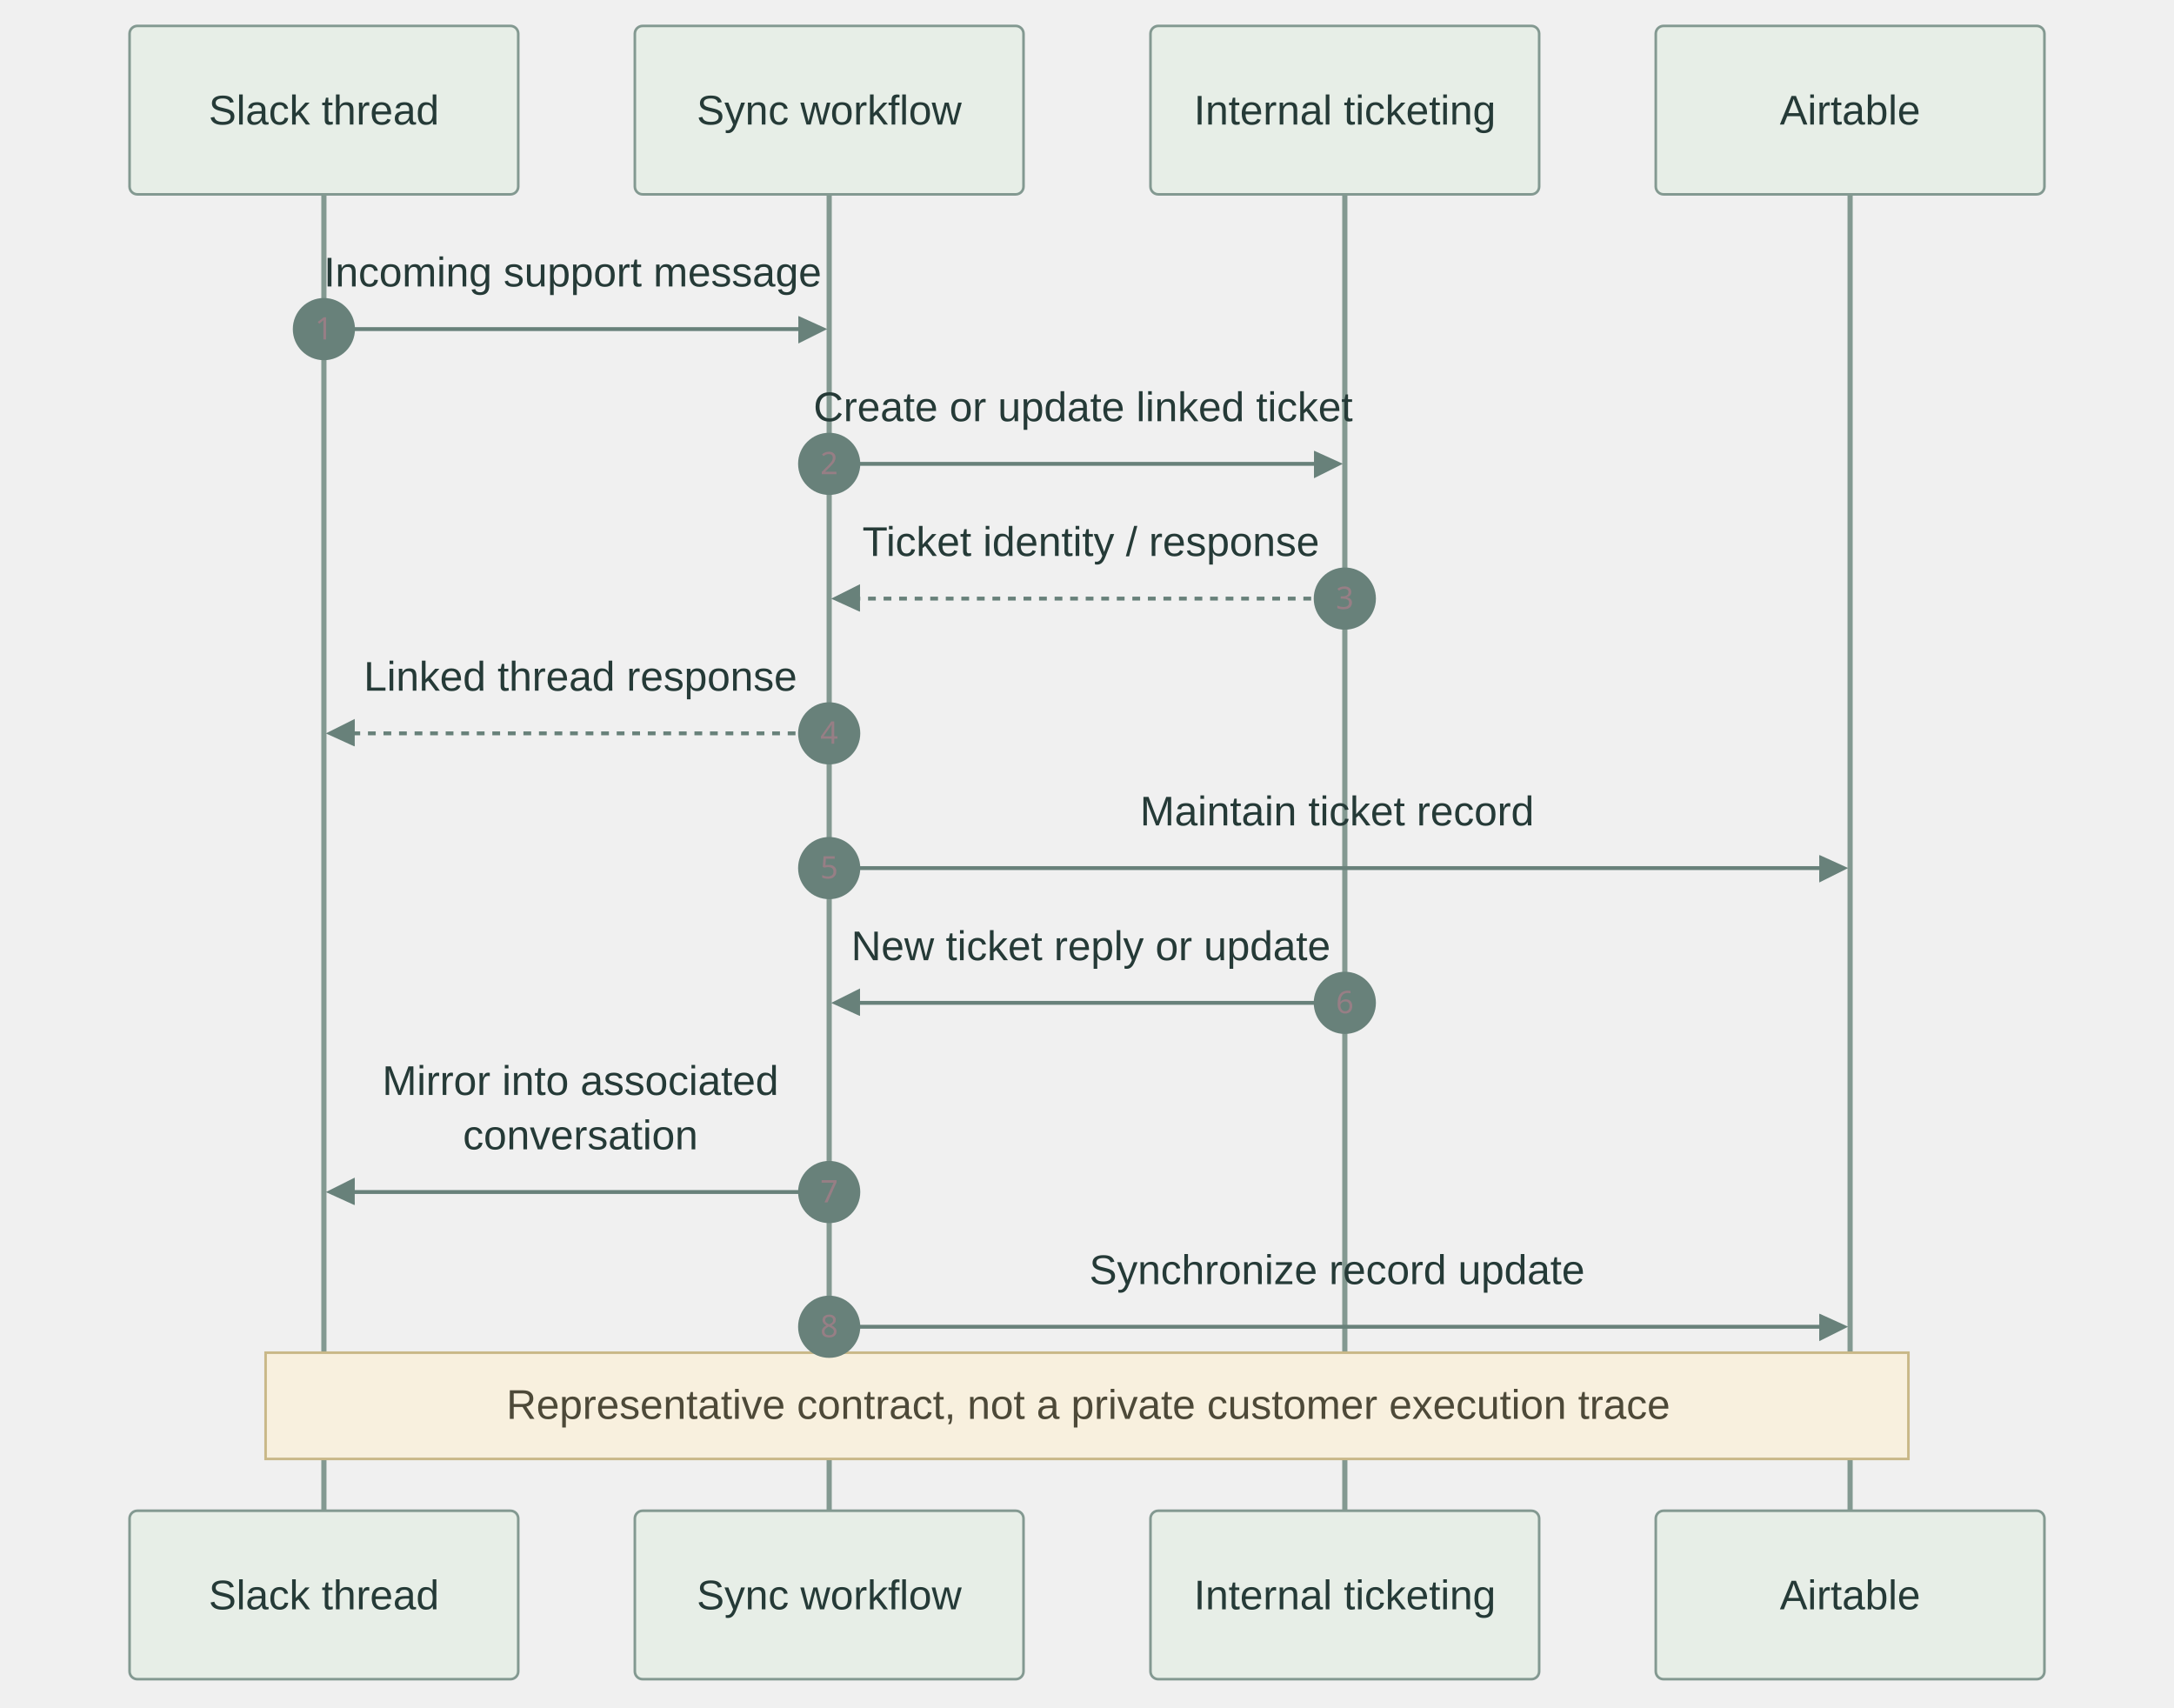
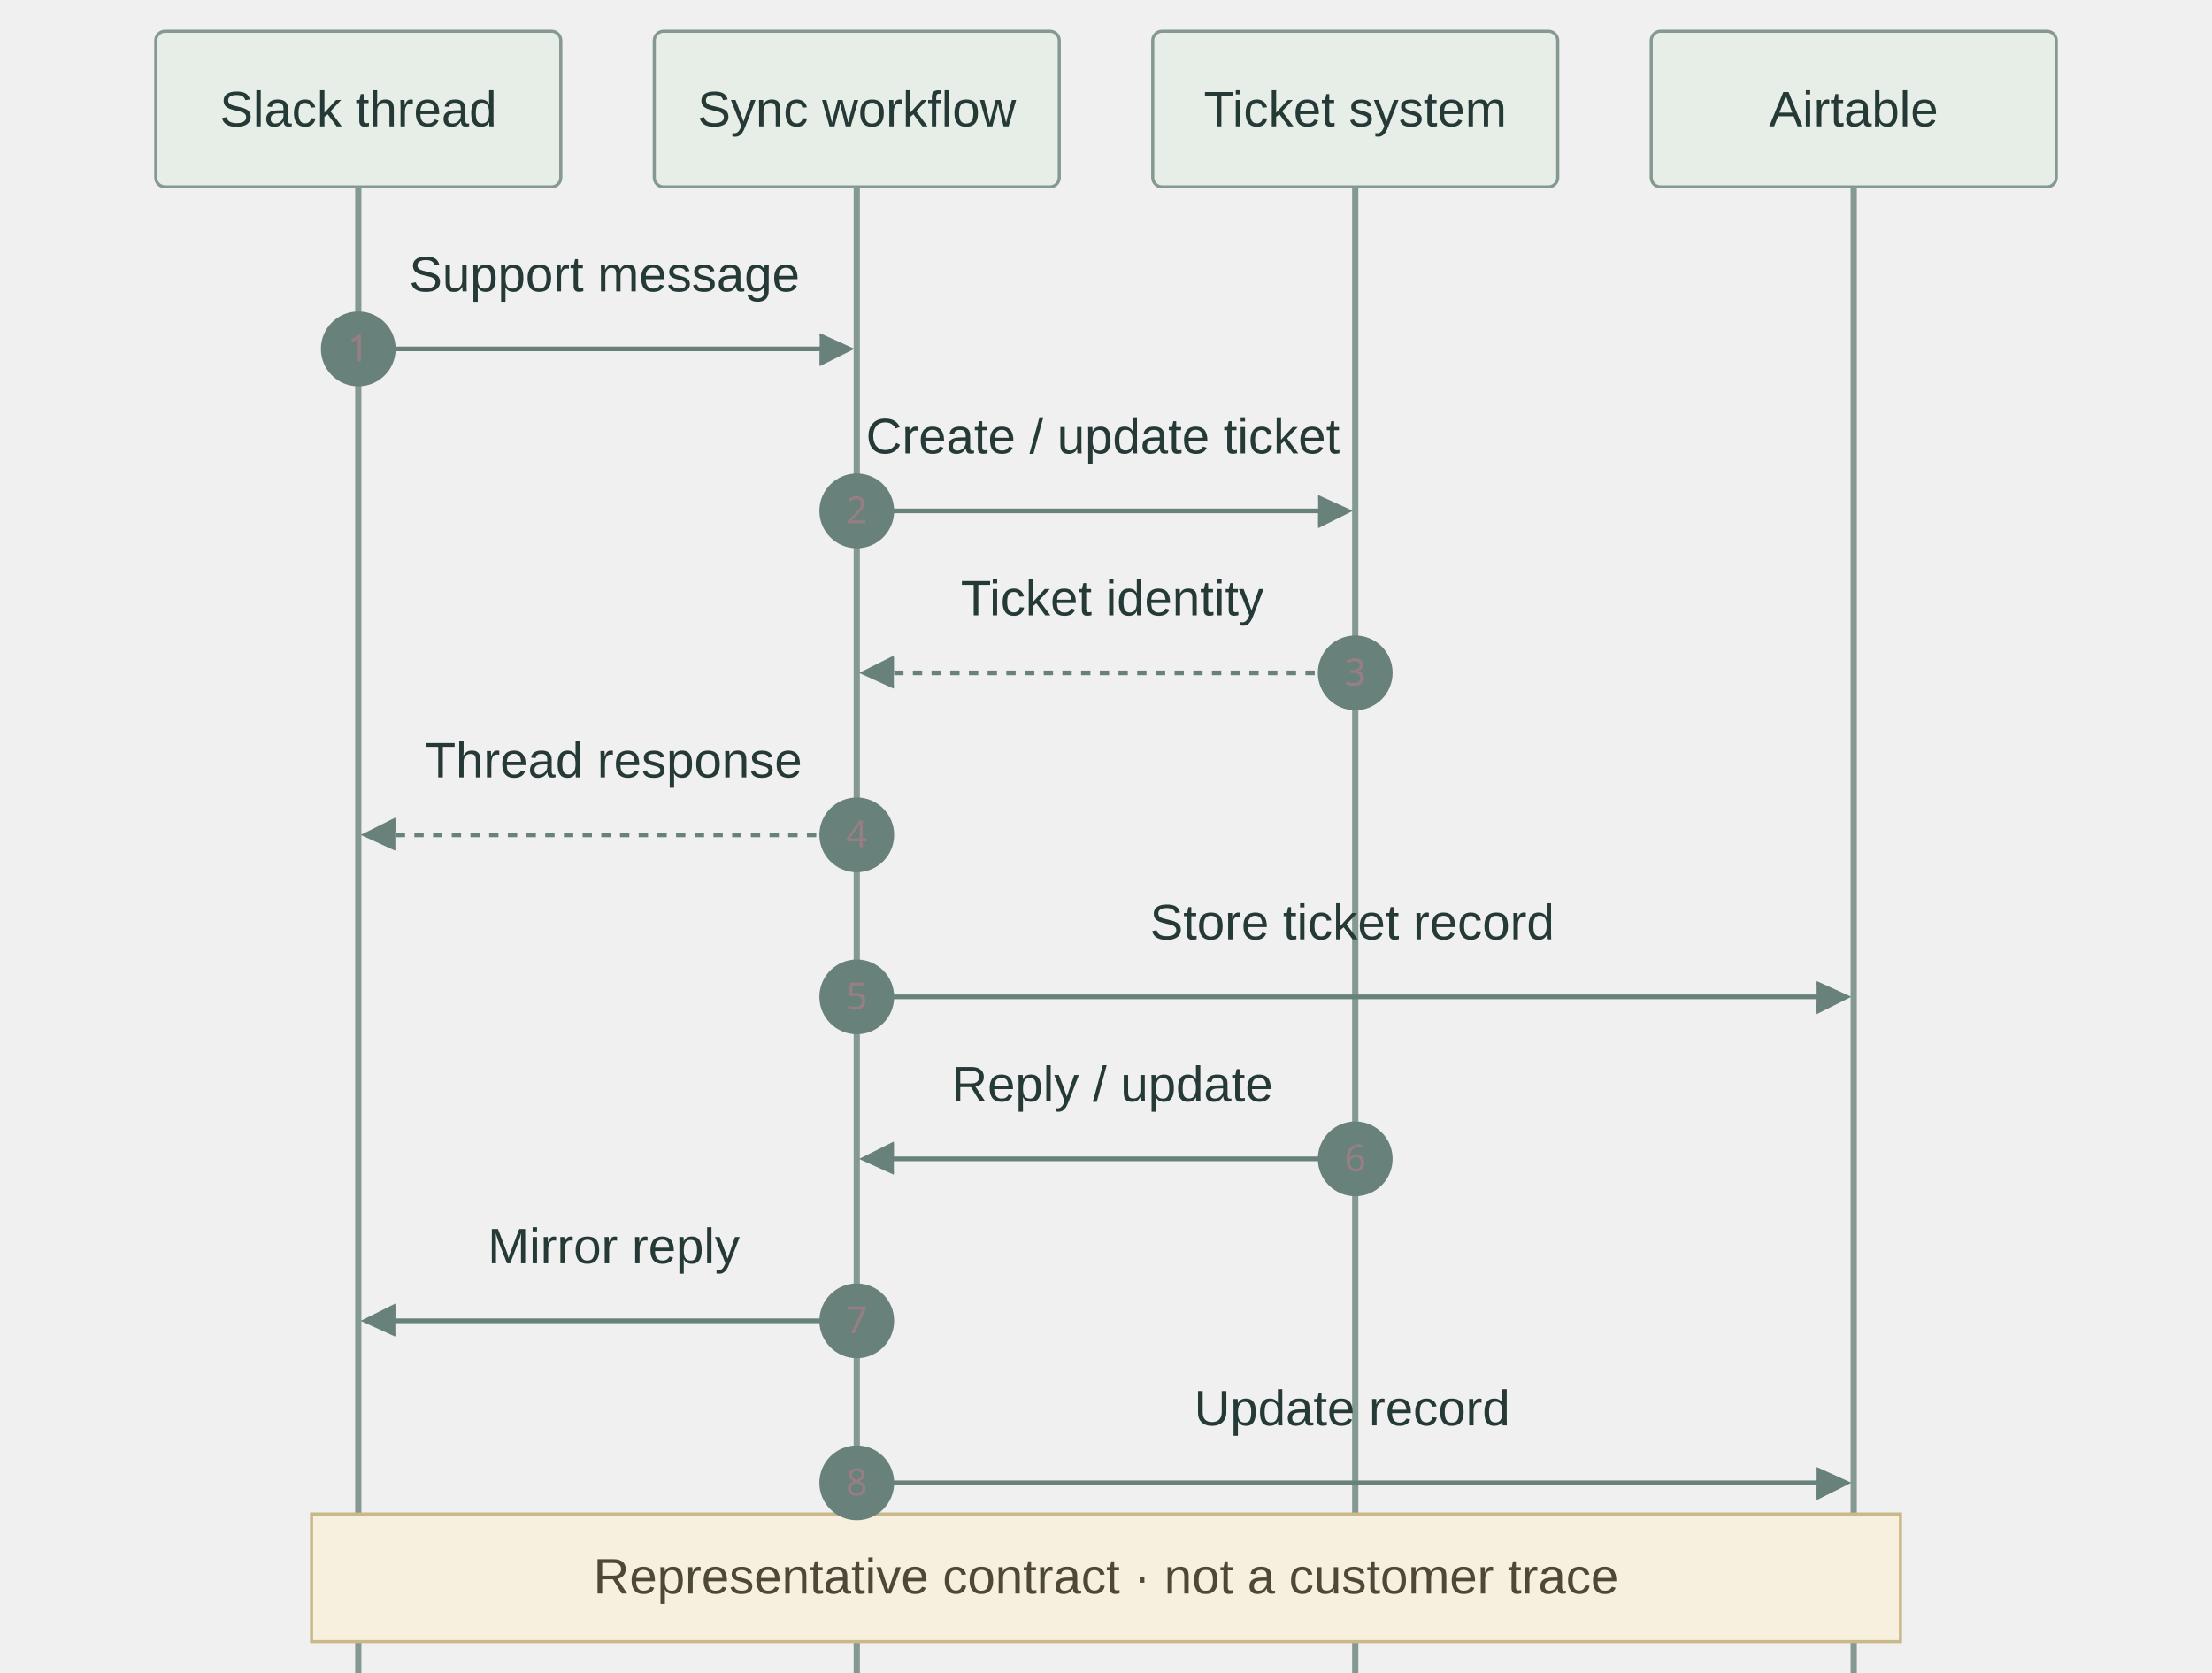
- <svg xmlns="http://www.w3.org/2000/svg" id="my-svg" width="839" height="659" viewBox="-50 -10 839 659" role="graphics-document document" aria-roledescription="sequence" style="background-color: transparent;">
+ <svg xmlns="http://www.w3.org/2000/svg" id="my-svg" width="710" height="537" viewBox="-50 -10 710 537" role="graphics-document document" aria-roledescription="sequence" style="background-color: transparent;">
  <g>
-     <rect x="589" y="573" fill="#eaeaea" stroke="#666" width="150" height="65" name="A" rx="3" ry="3" class="actor actor-bottom" />
-     <text x="664" y="605.5" dominant-baseline="central" alignment-baseline="central" class="actor actor-box" style="text-anchor: middle; font-size: 16px; font-weight: 400; font-family: &quot;Segoe UI&quot;, Arial, sans-serif;">
-       <tspan x="664" dy="0">Airtable</tspan>
-     </text>
-   </g>
-   <g>
-     <rect x="394" y="573" fill="#eaeaea" stroke="#666" width="150" height="65" name="T" rx="3" ry="3" class="actor actor-bottom" />
-     <text x="469" y="605.5" dominant-baseline="central" alignment-baseline="central" class="actor actor-box" style="text-anchor: middle; font-size: 16px; font-weight: 400; font-family: &quot;Segoe UI&quot;, Arial, sans-serif;">
-       <tspan x="469" dy="0">Internal ticketing</tspan>
-     </text>
-   </g>
-   <g>
-     <rect x="195" y="573" fill="#eaeaea" stroke="#666" width="150" height="65" name="W" rx="3" ry="3" class="actor actor-bottom" />
-     <text x="270" y="605.5" dominant-baseline="central" alignment-baseline="central" class="actor actor-box" style="text-anchor: middle; font-size: 16px; font-weight: 400; font-family: &quot;Segoe UI&quot;, Arial, sans-serif;">
-       <tspan x="270" dy="0">Sync workflow</tspan>
-     </text>
-   </g>
-   <g>
-     <rect x="0" y="573" fill="#eaeaea" stroke="#666" width="150" height="65" name="S" rx="3" ry="3" class="actor actor-bottom" />
-     <text x="75" y="605.5" dominant-baseline="central" alignment-baseline="central" class="actor actor-box" style="text-anchor: middle; font-size: 16px; font-weight: 400; font-family: &quot;Segoe UI&quot;, Arial, sans-serif;">
-       <tspan x="75" dy="0">Slack thread</tspan>
-     </text>
-   </g>
-   <g>
-     <line id="actor3" x1="664" y1="65" x2="664" y2="573" class="actor-line 200" stroke-width="0.5px" stroke="#999" name="A" data-et="life-line" data-id="A" />
+     <line id="actor3" x1="545" y1="50" x2="545" y2="2000" class="actor-line 200" stroke-width="0.5px" stroke="#999" name="A" data-et="life-line" data-id="A" />
    <g id="root-3" data-et="participant" data-type="participant" data-id="A">
-       <rect x="589" y="0" fill="#eaeaea" stroke="#666" width="150" height="65" name="A" rx="3" ry="3" class="actor actor-top" />
-       <text x="664" y="32.5" dominant-baseline="central" alignment-baseline="central" class="actor actor-box" style="text-anchor: middle; font-size: 16px; font-weight: 400; font-family: &quot;Segoe UI&quot;, Arial, sans-serif;">
-         <tspan x="664" dy="0">Airtable</tspan>
+       <rect x="480" y="0" fill="#eaeaea" stroke="#666" width="130" height="50" name="A" rx="3" ry="3" class="actor actor-top" />
+       <text x="545" y="25" dominant-baseline="central" alignment-baseline="central" class="actor actor-box" style="text-anchor: middle; font-size: 16px; font-weight: 400; font-family: &quot;Segoe UI&quot;, Arial, sans-serif;">
+         <tspan x="545" dy="0">Airtable</tspan>
      </text>
    </g>
  </g>
  <g>
-     <line id="actor2" x1="469" y1="65" x2="469" y2="573" class="actor-line 200" stroke-width="0.5px" stroke="#999" name="T" data-et="life-line" data-id="T" />
+     <line id="actor2" x1="385" y1="50" x2="385" y2="2000" class="actor-line 200" stroke-width="0.5px" stroke="#999" name="T" data-et="life-line" data-id="T" />
    <g id="root-2" data-et="participant" data-type="participant" data-id="T">
-       <rect x="394" y="0" fill="#eaeaea" stroke="#666" width="150" height="65" name="T" rx="3" ry="3" class="actor actor-top" />
-       <text x="469" y="32.5" dominant-baseline="central" alignment-baseline="central" class="actor actor-box" style="text-anchor: middle; font-size: 16px; font-weight: 400; font-family: &quot;Segoe UI&quot;, Arial, sans-serif;">
-         <tspan x="469" dy="0">Internal ticketing</tspan>
+       <rect x="320" y="0" fill="#eaeaea" stroke="#666" width="130" height="50" name="T" rx="3" ry="3" class="actor actor-top" />
+       <text x="385" y="25" dominant-baseline="central" alignment-baseline="central" class="actor actor-box" style="text-anchor: middle; font-size: 16px; font-weight: 400; font-family: &quot;Segoe UI&quot;, Arial, sans-serif;">
+         <tspan x="385" dy="0">Ticket system</tspan>
      </text>
    </g>
  </g>
  <g>
-     <line id="actor1" x1="270" y1="65" x2="270" y2="573" class="actor-line 200" stroke-width="0.5px" stroke="#999" name="W" data-et="life-line" data-id="W" />
+     <line id="actor1" x1="225" y1="50" x2="225" y2="2000" class="actor-line 200" stroke-width="0.5px" stroke="#999" name="W" data-et="life-line" data-id="W" />
    <g id="root-1" data-et="participant" data-type="participant" data-id="W">
-       <rect x="195" y="0" fill="#eaeaea" stroke="#666" width="150" height="65" name="W" rx="3" ry="3" class="actor actor-top" />
-       <text x="270" y="32.5" dominant-baseline="central" alignment-baseline="central" class="actor actor-box" style="text-anchor: middle; font-size: 16px; font-weight: 400; font-family: &quot;Segoe UI&quot;, Arial, sans-serif;">
-         <tspan x="270" dy="0">Sync workflow</tspan>
+       <rect x="160" y="0" fill="#eaeaea" stroke="#666" width="130" height="50" name="W" rx="3" ry="3" class="actor actor-top" />
+       <text x="225" y="25" dominant-baseline="central" alignment-baseline="central" class="actor actor-box" style="text-anchor: middle; font-size: 16px; font-weight: 400; font-family: &quot;Segoe UI&quot;, Arial, sans-serif;">
+         <tspan x="225" dy="0">Sync workflow</tspan>
      </text>
    </g>
  </g>
  <g>
-     <line id="actor0" x1="75" y1="65" x2="75" y2="573" class="actor-line 200" stroke-width="0.5px" stroke="#999" name="S" data-et="life-line" data-id="S" />
+     <line id="actor0" x1="65" y1="50" x2="65" y2="2000" class="actor-line 200" stroke-width="0.5px" stroke="#999" name="S" data-et="life-line" data-id="S" />
    <g id="root-0" data-et="participant" data-type="participant" data-id="S">
-       <rect x="0" y="0" fill="#eaeaea" stroke="#666" width="150" height="65" name="S" rx="3" ry="3" class="actor actor-top" />
-       <text x="75" y="32.5" dominant-baseline="central" alignment-baseline="central" class="actor actor-box" style="text-anchor: middle; font-size: 16px; font-weight: 400; font-family: &quot;Segoe UI&quot;, Arial, sans-serif;">
-         <tspan x="75" dy="0">Slack thread</tspan>
+       <rect x="0" y="0" fill="#eaeaea" stroke="#666" width="130" height="50" name="S" rx="3" ry="3" class="actor actor-top" />
+       <text x="65" y="25" dominant-baseline="central" alignment-baseline="central" class="actor actor-box" style="text-anchor: middle; font-size: 16px; font-weight: 400; font-family: &quot;Segoe UI&quot;, Arial, sans-serif;">
+         <tspan x="65" dy="0">Slack thread</tspan>
      </text>
    </g>
  </g>
  <style>#my-svg{font-family:Segoe UI,Arial,sans-serif;font-size:16px;fill:#253a37;}@keyframes edge-animation-frame{from{stroke-dashoffset:0;}}@keyframes dash{to{stroke-dashoffset:0;}}#my-svg .edge-animation-slow{stroke-dasharray:9,5!important;stroke-dashoffset:900;animation:dash 50s linear infinite;stroke-linecap:round;}#my-svg .edge-animation-fast{stroke-dasharray:9,5!important;stroke-dashoffset:900;animation:dash 20s linear infinite;stroke-linecap:round;}#my-svg .error-icon{fill:#ffffff;}#my-svg .error-text{fill:#000000;stroke:#000000;}#my-svg .edge-thickness-normal{stroke-width:1px;}#my-svg .edge-thickness-thick{stroke-width:3.5px;}#my-svg .edge-pattern-solid{stroke-dasharray:0;}#my-svg .edge-thickness-invisible{stroke-width:0;fill:none;}#my-svg .edge-pattern-dashed{stroke-dasharray:3;}#my-svg .edge-pattern-dotted{stroke-dasharray:2;}#my-svg .marker{fill:#68817a;stroke:#68817a;}#my-svg .marker.cross{stroke:#68817a;}#my-svg svg{font-family:Segoe UI,Arial,sans-serif;font-size:16px;}#my-svg p{margin:0;}#my-svg .actor{stroke:#839991;fill:#e7eee7;stroke-width:1;}#my-svg rect.actor.outer-path[data-look="neo"]{filter:drop-shadow( 1px 2px 2px rgba(185,185,185,1));}#my-svg rect.note[data-look="neo"]{stroke:#c9b888;fill:#f8f0de;filter:drop-shadow( 1px 2px 2px rgba(185,185,185,1));}#my-svg text.actor&gt;tspan{fill:#253a37;stroke:none;}#my-svg .actor-line{stroke:#839991;}#my-svg .innerArc{stroke-width:1.5;stroke-dasharray:none;}#my-svg .messageLine0{stroke-width:1.5;stroke-dasharray:none;stroke:#68817a;}#my-svg .messageLine1{stroke-width:1.5;stroke-dasharray:2,2;stroke:#68817a;}#my-svg [id$="-arrowhead"] path{fill:#68817a;stroke:#68817a;}#my-svg .sequenceNumber{fill:#977e85;}#my-svg [id$="-sequencenumber"]{fill:#68817a;}#my-svg [id$="-crosshead"] path{fill:#68817a;stroke:#68817a;}#my-svg .messageText{fill:#253a37;stroke:none;}#my-svg .labelBox{stroke:#839991;fill:#e7eee7;filter:none;}#my-svg .labelText,#my-svg .labelText&gt;tspan{fill:#253a37;stroke:none;}#my-svg .loopText,#my-svg .loopText&gt;tspan{fill:#253a37;stroke:none;}#my-svg .sectionTitle,#my-svg .sectionTitle&gt;tspan{fill:#253a37;stroke:none;}#my-svg .loopLine{stroke-width:2px;stroke-dasharray:2,2;stroke:#839991;fill:#839991;}#my-svg .note{stroke:#c9b888;fill:#f8f0de;}#my-svg .noteText,#my-svg .noteText&gt;tspan{fill:#4d4938;stroke:none;font-weight:normal;}#my-svg .activation0{fill:#f8f0de;stroke:hsl(41.538, 65%, 82.157%);}#my-svg .activation1{fill:#f8f0de;stroke:hsl(41.538, 65%, 82.157%);}#my-svg .activation2{fill:#f8f0de;stroke:hsl(41.538, 65%, 82.157%);}#my-svg .actorPopupMenu{position:absolute;}#my-svg .actorPopupMenuPanel{position:absolute;fill:#e7eee7;box-shadow:0px 8px 16px 0px rgba(0,0,0,0.2);filter:drop-shadow(3px 5px 2px rgb(0 0 0 / 0.4));}#my-svg .actor-man circle,#my-svg line{fill:#e7eee7;stroke-width:2px;}#my-svg g rect.rect{filter:drop-shadow( 1px 2px 2px rgba(185,185,185,1));stroke:#839991;}#my-svg .node .neo-node{stroke:#839991;}#my-svg [data-look="neo"].node rect,#my-svg [data-look="neo"].cluster rect,#my-svg [data-look="neo"].node polygon{stroke:url(#my-svg-gradient);filter:drop-shadow( 1px 2px 2px rgba(185,185,185,1));}#my-svg [data-look="neo"].swimlane.cluster rect{filter:none;}#my-svg [data-look="neo"].node path{stroke:url(#my-svg-gradient);stroke-width:1px;}#my-svg [data-look="neo"].node .outer-path{filter:drop-shadow( 1px 2px 2px rgba(185,185,185,1));}#my-svg [data-look="neo"].node .neo-line path{stroke:#839991;filter:none;}#my-svg [data-look="neo"].node circle{stroke:url(#my-svg-gradient);filter:drop-shadow( 1px 2px 2px rgba(185,185,185,1));}#my-svg [data-look="neo"].node circle .state-start{fill:#000000;}#my-svg [data-look="neo"].icon-shape .icon{fill:url(#my-svg-gradient);filter:drop-shadow( 1px 2px 2px rgba(185,185,185,1));}#my-svg [data-look="neo"].icon-shape .icon-neo path{stroke:url(#my-svg-gradient);filter:drop-shadow( 1px 2px 2px rgba(185,185,185,1));}#my-svg :root{--mermaid-font-family:Segoe UI,Arial,sans-serif;}</style>
  <g />
  <defs>
    <symbol id="my-svg-computer" width="24" height="24">
      <path transform="scale(.5)" d="M2 2v13h20v-13h-20zm18 11h-16v-9h16v9zm-10.228 6l.466-1h3.524l.467 1h-4.457zm14.228 3h-24l2-6h2.104l-1.33 4h18.45l-1.297-4h2.073l2 6zm-5-10h-14v-7h14v7z" />
    </symbol>
  </defs>
  <defs>
    <symbol id="my-svg-database" fill-rule="evenodd" clip-rule="evenodd">
      <path transform="scale(.5)" d="M12.258.001l.256.004.255.005.253.008.251.01.249.012.247.015.246.016.242.019.241.02.239.023.236.024.233.027.231.028.229.031.225.032.223.034.22.036.217.038.214.04.211.041.208.043.205.045.201.046.198.048.194.05.191.051.187.053.183.054.18.056.175.057.172.059.168.06.163.061.16.063.155.064.15.066.074.033.073.033.071.034.07.034.069.035.068.035.067.035.066.035.064.036.064.036.062.036.06.036.06.037.058.037.058.037.055.038.055.038.053.038.052.038.051.039.05.039.048.039.047.039.045.04.044.04.043.04.041.04.04.041.039.041.037.041.036.041.034.041.033.042.032.042.03.042.029.042.027.042.026.043.024.043.023.043.021.043.02.043.018.044.017.043.015.044.013.044.012.044.011.045.009.044.007.045.006.045.004.045.002.045.001.045v17l-.001.045-.002.045-.004.045-.006.045-.007.045-.009.044-.011.045-.012.044-.013.044-.015.044-.017.043-.018.044-.02.043-.021.043-.023.043-.024.043-.026.043-.027.042-.029.042-.03.042-.032.042-.033.042-.034.041-.036.041-.037.041-.039.041-.04.041-.041.04-.043.04-.044.04-.045.04-.047.039-.048.039-.05.039-.051.039-.052.038-.053.038-.055.038-.055.038-.058.037-.058.037-.06.037-.06.036-.062.036-.064.036-.064.036-.066.035-.067.035-.068.035-.069.035-.07.034-.071.034-.073.033-.074.033-.15.066-.155.064-.16.063-.163.061-.168.06-.172.059-.175.057-.18.056-.183.054-.187.053-.191.051-.194.05-.198.048-.201.046-.205.045-.208.043-.211.041-.214.04-.217.038-.22.036-.223.034-.225.032-.229.031-.231.028-.233.027-.236.024-.239.023-.241.02-.242.019-.246.016-.247.015-.249.012-.251.01-.253.008-.255.005-.256.004-.258.001-.258-.001-.256-.004-.255-.005-.253-.008-.251-.01-.249-.012-.247-.015-.245-.016-.243-.019-.241-.02-.238-.023-.236-.024-.234-.027-.231-.028-.228-.031-.226-.032-.223-.034-.22-.036-.217-.038-.214-.04-.211-.041-.208-.043-.204-.045-.201-.046-.198-.048-.195-.05-.19-.051-.187-.053-.184-.054-.179-.056-.176-.057-.172-.059-.167-.06-.164-.061-.159-.063-.155-.064-.151-.066-.074-.033-.072-.033-.072-.034-.07-.034-.069-.035-.068-.035-.067-.035-.066-.035-.064-.036-.063-.036-.062-.036-.061-.036-.06-.037-.058-.037-.057-.037-.056-.038-.055-.038-.053-.038-.052-.038-.051-.039-.049-.039-.049-.039-.046-.039-.046-.04-.044-.04-.043-.04-.041-.04-.04-.041-.039-.041-.037-.041-.036-.041-.034-.041-.033-.042-.032-.042-.03-.042-.029-.042-.027-.042-.026-.043-.024-.043-.023-.043-.021-.043-.02-.043-.018-.044-.017-.043-.015-.044-.013-.044-.012-.044-.011-.045-.009-.044-.007-.045-.006-.045-.004-.045-.002-.045-.001-.045v-17l.001-.045.002-.045.004-.045.006-.045.007-.045.009-.044.011-.045.012-.044.013-.044.015-.044.017-.043.018-.044.02-.043.021-.043.023-.043.024-.043.026-.043.027-.042.029-.042.03-.042.032-.042.033-.042.034-.041.036-.041.037-.041.039-.041.04-.041.041-.04.043-.04.044-.04.046-.04.046-.039.049-.039.049-.039.051-.039.052-.038.053-.038.055-.038.056-.038.057-.037.058-.037.06-.037.061-.036.062-.036.063-.036.064-.036.066-.035.067-.035.068-.035.069-.035.07-.034.072-.034.072-.033.074-.033.151-.066.155-.064.159-.063.164-.061.167-.06.172-.059.176-.057.179-.056.184-.054.187-.053.19-.051.195-.05.198-.048.201-.046.204-.045.208-.043.211-.041.214-.04.217-.038.22-.036.223-.034.226-.032.228-.031.231-.028.234-.027.236-.024.238-.023.241-.02.243-.019.245-.016.247-.015.249-.012.251-.01.253-.008.255-.005.256-.004.258-.001.258.001zm-9.258 20.499v.01l.001.021.003.021.004.022.005.021.006.022.007.022.009.023.01.022.011.023.012.023.013.023.015.023.016.024.017.023.018.024.019.024.021.024.022.025.023.024.024.025.052.049.056.05.061.051.066.051.07.051.075.051.079.052.084.052.088.052.092.052.097.052.102.051.105.052.11.052.114.051.119.051.123.051.127.05.131.05.135.05.139.048.144.049.147.047.152.047.155.047.16.045.163.045.167.043.171.043.176.041.178.041.183.039.187.039.19.037.194.035.197.035.202.033.204.031.209.03.212.029.216.027.219.025.222.024.226.021.23.02.233.018.236.016.24.015.243.012.246.01.249.008.253.005.256.004.259.001.26-.001.257-.004.254-.005.25-.008.247-.011.244-.012.241-.014.237-.016.233-.018.231-.021.226-.021.224-.024.22-.026.216-.027.212-.028.21-.031.205-.031.202-.034.198-.034.194-.036.191-.037.187-.039.183-.04.179-.04.175-.042.172-.043.168-.044.163-.045.16-.046.155-.046.152-.047.148-.048.143-.049.139-.049.136-.05.131-.05.126-.05.123-.051.118-.052.114-.051.11-.052.106-.052.101-.052.096-.052.092-.052.088-.053.083-.051.079-.052.074-.052.07-.051.065-.051.06-.051.056-.05.051-.05.023-.024.023-.025.021-.024.02-.024.019-.024.018-.024.017-.024.015-.023.014-.024.013-.023.012-.023.01-.023.01-.022.008-.022.006-.022.006-.022.004-.022.004-.021.001-.021.001-.021v-4.127l-.077.055-.08.053-.083.054-.085.053-.087.052-.09.052-.093.051-.095.05-.097.05-.1.049-.102.049-.105.048-.106.047-.109.047-.111.046-.114.045-.115.045-.118.044-.12.043-.122.042-.124.042-.126.041-.128.04-.13.04-.132.038-.134.038-.135.037-.138.037-.139.035-.142.035-.143.034-.144.033-.147.032-.148.031-.15.03-.151.03-.153.029-.154.027-.156.027-.158.026-.159.025-.161.024-.162.023-.163.022-.165.021-.166.02-.167.019-.169.018-.169.017-.171.016-.173.015-.173.014-.175.013-.175.012-.177.011-.178.01-.179.008-.179.008-.181.006-.182.005-.182.004-.184.003-.184.002h-.37l-.184-.002-.184-.003-.182-.004-.182-.005-.181-.006-.179-.008-.179-.008-.178-.01-.176-.011-.176-.012-.175-.013-.173-.014-.172-.015-.171-.016-.17-.017-.169-.018-.167-.019-.166-.02-.165-.021-.163-.022-.162-.023-.161-.024-.159-.025-.157-.026-.156-.027-.155-.027-.153-.029-.151-.03-.15-.03-.148-.031-.146-.032-.145-.033-.143-.034-.141-.035-.14-.035-.137-.037-.136-.037-.134-.038-.132-.038-.13-.04-.128-.04-.126-.041-.124-.042-.122-.042-.12-.044-.117-.043-.116-.045-.113-.045-.112-.046-.109-.047-.106-.047-.105-.048-.102-.049-.1-.049-.097-.05-.095-.05-.093-.052-.09-.051-.087-.052-.085-.053-.083-.054-.08-.054-.077-.054v4.127zm0-5.654v.011l.001.021.003.021.004.021.005.022.006.022.007.022.009.022.01.022.011.023.012.023.013.023.015.024.016.023.017.024.018.024.019.024.021.024.022.024.023.025.024.024.052.05.056.05.061.05.066.051.07.051.075.052.079.051.084.052.088.052.092.052.097.052.102.052.105.052.11.051.114.051.119.052.123.05.127.051.131.05.135.049.139.049.144.048.147.048.152.047.155.046.16.045.163.045.167.044.171.042.176.042.178.04.183.04.187.038.19.037.194.036.197.034.202.033.204.032.209.03.212.028.216.027.219.025.222.024.226.022.23.02.233.018.236.016.24.014.243.012.246.01.249.008.253.006.256.003.259.001.26-.001.257-.003.254-.006.25-.008.247-.01.244-.012.241-.015.237-.016.233-.018.231-.02.226-.022.224-.024.22-.025.216-.027.212-.029.21-.03.205-.032.202-.033.198-.035.194-.036.191-.037.187-.039.183-.039.179-.041.175-.042.172-.043.168-.044.163-.045.16-.045.155-.047.152-.047.148-.048.143-.048.139-.05.136-.049.131-.05.126-.051.123-.051.118-.051.114-.052.11-.052.106-.052.101-.052.096-.052.092-.052.088-.052.083-.052.079-.052.074-.051.07-.052.065-.051.06-.05.056-.051.051-.049.023-.025.023-.024.021-.025.02-.024.019-.024.018-.024.017-.024.015-.023.014-.023.013-.024.012-.022.01-.023.01-.023.008-.022.006-.022.006-.022.004-.021.004-.022.001-.021.001-.021v-4.139l-.077.054-.08.054-.083.054-.085.052-.087.053-.09.051-.093.051-.095.051-.097.05-.1.049-.102.049-.105.048-.106.047-.109.047-.111.046-.114.045-.115.044-.118.044-.12.044-.122.042-.124.042-.126.041-.128.04-.13.039-.132.039-.134.038-.135.037-.138.036-.139.036-.142.035-.143.033-.144.033-.147.033-.148.031-.15.03-.151.03-.153.028-.154.028-.156.027-.158.026-.159.025-.161.024-.162.023-.163.022-.165.021-.166.02-.167.019-.169.018-.169.017-.171.016-.173.015-.173.014-.175.013-.175.012-.177.011-.178.009-.179.009-.179.007-.181.007-.182.005-.182.004-.184.003-.184.002h-.37l-.184-.002-.184-.003-.182-.004-.182-.005-.181-.007-.179-.007-.179-.009-.178-.009-.176-.011-.176-.012-.175-.013-.173-.014-.172-.015-.171-.016-.17-.017-.169-.018-.167-.019-.166-.02-.165-.021-.163-.022-.162-.023-.161-.024-.159-.025-.157-.026-.156-.027-.155-.028-.153-.028-.151-.03-.15-.03-.148-.031-.146-.033-.145-.033-.143-.033-.141-.035-.14-.036-.137-.036-.136-.037-.134-.038-.132-.039-.13-.039-.128-.04-.126-.041-.124-.042-.122-.043-.12-.043-.117-.044-.116-.044-.113-.046-.112-.046-.109-.046-.106-.047-.105-.048-.102-.049-.1-.049-.097-.05-.095-.051-.093-.051-.09-.051-.087-.053-.085-.052-.083-.054-.08-.054-.077-.054v4.139zm0-5.666v.011l.001.02.003.022.004.021.005.022.006.021.007.022.009.023.01.022.011.023.012.023.013.023.015.023.016.024.017.024.018.023.019.024.021.025.022.024.023.024.024.025.052.05.056.05.061.05.066.051.07.051.075.052.079.051.084.052.088.052.092.052.097.052.102.052.105.051.11.052.114.051.119.051.123.051.127.05.131.05.135.05.139.049.144.048.147.048.152.047.155.046.16.045.163.045.167.043.171.043.176.042.178.04.183.04.187.038.19.037.194.036.197.034.202.033.204.032.209.03.212.028.216.027.219.025.222.024.226.021.23.02.233.018.236.017.24.014.243.012.246.01.249.008.253.006.256.003.259.001.26-.001.257-.003.254-.006.25-.008.247-.01.244-.013.241-.014.237-.016.233-.018.231-.02.226-.022.224-.024.22-.025.216-.027.212-.029.21-.03.205-.032.202-.033.198-.035.194-.036.191-.037.187-.039.183-.039.179-.041.175-.042.172-.043.168-.044.163-.045.16-.045.155-.047.152-.047.148-.048.143-.049.139-.049.136-.049.131-.051.126-.05.123-.051.118-.052.114-.051.11-.052.106-.052.101-.052.096-.052.092-.052.088-.052.083-.052.079-.052.074-.052.07-.051.065-.051.06-.051.056-.05.051-.049.023-.025.023-.025.021-.024.02-.024.019-.024.018-.024.017-.024.015-.023.014-.024.013-.023.012-.023.01-.022.01-.023.008-.022.006-.022.006-.022.004-.022.004-.021.001-.021.001-.021v-4.153l-.077.054-.08.054-.083.053-.085.053-.087.053-.09.051-.093.051-.095.051-.097.05-.1.049-.102.048-.105.048-.106.048-.109.046-.111.046-.114.046-.115.044-.118.044-.12.043-.122.043-.124.042-.126.041-.128.04-.13.039-.132.039-.134.038-.135.037-.138.036-.139.036-.142.034-.143.034-.144.033-.147.032-.148.032-.15.03-.151.03-.153.028-.154.028-.156.027-.158.026-.159.024-.161.024-.162.023-.163.023-.165.021-.166.02-.167.019-.169.018-.169.017-.171.016-.173.015-.173.014-.175.013-.175.012-.177.01-.178.01-.179.009-.179.007-.181.006-.182.006-.182.004-.184.003-.184.001-.185.001-.185-.001-.184-.001-.184-.003-.182-.004-.182-.006-.181-.006-.179-.007-.179-.009-.178-.01-.176-.01-.176-.012-.175-.013-.173-.014-.172-.015-.171-.016-.17-.017-.169-.018-.167-.019-.166-.02-.165-.021-.163-.023-.162-.023-.161-.024-.159-.024-.157-.026-.156-.027-.155-.028-.153-.028-.151-.03-.15-.03-.148-.032-.146-.032-.145-.033-.143-.034-.141-.034-.14-.036-.137-.036-.136-.037-.134-.038-.132-.039-.13-.039-.128-.041-.126-.041-.124-.041-.122-.043-.12-.043-.117-.044-.116-.044-.113-.046-.112-.046-.109-.046-.106-.048-.105-.048-.102-.048-.1-.05-.097-.049-.095-.051-.093-.051-.09-.052-.087-.052-.085-.053-.083-.053-.08-.054-.077-.054v4.153zm8.74-8.179l-.257.004-.254.005-.25.008-.247.011-.244.012-.241.014-.237.016-.233.018-.231.021-.226.022-.224.023-.22.026-.216.027-.212.028-.21.031-.205.032-.202.033-.198.034-.194.036-.191.038-.187.038-.183.04-.179.041-.175.042-.172.043-.168.043-.163.045-.16.046-.155.046-.152.048-.148.048-.143.048-.139.049-.136.05-.131.05-.126.051-.123.051-.118.051-.114.052-.11.052-.106.052-.101.052-.096.052-.092.052-.088.052-.083.052-.079.052-.074.051-.07.052-.065.051-.06.05-.056.05-.051.05-.023.025-.023.024-.021.024-.02.025-.019.024-.018.024-.017.023-.015.024-.014.023-.013.023-.012.023-.01.023-.01.022-.008.022-.006.023-.006.021-.004.022-.004.021-.001.021-.001.021.001.021.001.021.004.021.004.022.006.021.006.023.008.022.01.022.01.023.012.023.013.023.014.023.015.024.017.023.018.024.019.024.02.025.021.024.023.024.023.025.051.05.056.05.06.05.065.051.07.052.074.051.079.052.083.052.088.052.092.052.096.052.101.052.106.052.11.052.114.052.118.051.123.051.126.051.131.05.136.05.139.049.143.048.148.048.152.048.155.046.16.046.163.045.168.043.172.043.175.042.179.041.183.04.187.038.191.038.194.036.198.034.202.033.205.032.21.031.212.028.216.027.22.026.224.023.226.022.231.021.233.018.237.016.241.014.244.012.247.011.25.008.254.005.257.004.26.001.26-.001.257-.004.254-.005.25-.008.247-.011.244-.012.241-.014.237-.016.233-.018.231-.021.226-.022.224-.023.22-.026.216-.027.212-.028.21-.031.205-.032.202-.033.198-.034.194-.036.191-.038.187-.038.183-.04.179-.041.175-.042.172-.043.168-.043.163-.045.16-.046.155-.046.152-.048.148-.048.143-.048.139-.049.136-.05.131-.05.126-.051.123-.051.118-.051.114-.052.11-.052.106-.052.101-.052.096-.052.092-.052.088-.052.083-.052.079-.052.074-.051.07-.052.065-.051.06-.05.056-.05.051-.05.023-.025.023-.024.021-.024.02-.025.019-.024.018-.024.017-.023.015-.024.014-.023.013-.023.012-.023.01-.023.01-.022.008-.022.006-.023.006-.021.004-.022.004-.021.001-.021.001-.021-.001-.021-.001-.021-.004-.021-.004-.022-.006-.021-.006-.023-.008-.022-.01-.022-.01-.023-.012-.023-.013-.023-.014-.023-.015-.024-.017-.023-.018-.024-.019-.024-.02-.025-.021-.024-.023-.024-.023-.025-.051-.05-.056-.05-.06-.05-.065-.051-.07-.052-.074-.051-.079-.052-.083-.052-.088-.052-.092-.052-.096-.052-.101-.052-.106-.052-.11-.052-.114-.052-.118-.051-.123-.051-.126-.051-.131-.05-.136-.05-.139-.049-.143-.048-.148-.048-.152-.048-.155-.046-.16-.046-.163-.045-.168-.043-.172-.043-.175-.042-.179-.041-.183-.04-.187-.038-.191-.038-.194-.036-.198-.034-.202-.033-.205-.032-.21-.031-.212-.028-.216-.027-.22-.026-.224-.023-.226-.022-.231-.021-.233-.018-.237-.016-.241-.014-.244-.012-.247-.011-.25-.008-.254-.005-.257-.004-.26-.001-.26.001z" />
    </symbol>
  </defs>
  <defs>
    <symbol id="my-svg-clock" width="24" height="24">
      <path transform="scale(.5)" d="M12 2c5.514 0 10 4.486 10 10s-4.486 10-10 10-10-4.486-10-10 4.486-10 10-10zm0-2c-6.627 0-12 5.373-12 12s5.373 12 12 12 12-5.373 12-12-5.373-12-12-12zm5.848 12.459c.202.038.202.333.001.372-1.907.361-6.045 1.111-6.547 1.111-.719 0-1.301-.582-1.301-1.301 0-.512.77-5.447 1.125-7.445.034-.192.312-.181.343.014l.985 6.238 5.394 1.011z" />
    </symbol>
  </defs>
  <defs>
    <marker id="my-svg-arrowhead" refX="7.9" refY="5" markerUnits="userSpaceOnUse" markerWidth="12" markerHeight="12" orient="auto-start-reverse">
      <path d="M -1 0 L 10 5 L 0 10 z" />
    </marker>
  </defs>
  <defs>
    <marker id="my-svg-crosshead" markerWidth="15" markerHeight="8" orient="auto" refX="4" refY="4.5">
      <path fill="none" stroke="#000000" stroke-width="1pt" d="M 1,2 L 6,7 M 6,2 L 1,7" style="stroke-dasharray: 0, 0;" />
    </marker>
  </defs>
  <defs>
    <marker id="my-svg-filled-head" refX="15.5" refY="7" markerWidth="20" markerHeight="28" orient="auto">
      <path d="M 18,7 L9,13 L14,7 L9,1 Z" />
    </marker>
  </defs>
  <defs>
    <marker id="my-svg-sequencenumber" refX="15" refY="15" markerWidth="60" markerHeight="40" orient="auto">
      <circle cx="15" cy="15" r="6" />
    </marker>
  </defs>
  <defs>
    <marker id="my-svg-solidTopArrowHead" refX="7.9" refY="7.25" markerUnits="userSpaceOnUse" markerWidth="12" markerHeight="12" orient="auto-start-reverse">
      <path d="M 0 0 L 10 8 L 0 8 z" />
    </marker>
  </defs>
  <defs>
    <marker id="my-svg-solidBottomArrowHead" refX="7.9" refY="0.75" markerUnits="userSpaceOnUse" markerWidth="12" markerHeight="12" orient="auto-start-reverse">
      <path d="M 0 0 L 10 0 L 0 8 z" />
    </marker>
  </defs>
  <defs>
    <marker id="my-svg-stickTopArrowHead" refX="7.5" refY="7" markerUnits="userSpaceOnUse" markerWidth="12" markerHeight="12" orient="auto-start-reverse">
      <path d="M 0 0 L 7 7" stroke="black" stroke-width="1.5" fill="none" />
    </marker>
  </defs>
  <defs>
    <marker id="my-svg-stickBottomArrowHead" refX="7.5" refY="0" markerUnits="userSpaceOnUse" markerWidth="12" markerHeight="12" orient="auto-start-reverse">
      <path d="M 0 7 L 7 0" stroke="black" stroke-width="1.5" fill="none" />
    </marker>
  </defs>
  <g data-et="note" data-id="i9">
-     <rect x="52.5" y="512" fill="#EDF2AE" stroke="#666" width="634" height="41" class="note" />
-     <text x="370" y="517" text-anchor="middle" dominant-baseline="middle" alignment-baseline="middle" class="noteText" dy="1em" style="font-family: &quot;Segoe UI&quot;, Arial, sans-serif; font-size: 16px; font-weight: 400;">
-       <tspan x="370">Representative contract, not a private customer execution trace</tspan>
+     <rect x="50" y="476" fill="#EDF2AE" stroke="#666" width="510" height="41" class="note" />
+     <text x="305" y="481" text-anchor="middle" dominant-baseline="middle" alignment-baseline="middle" class="noteText" dy="1em" style="font-family: &quot;Segoe UI&quot;, Arial, sans-serif; font-size: 16px; font-weight: 400;">
+       <tspan x="305">Representative contract · not a customer trace</tspan>
    </text>
  </g>
-   <text x="171" y="80" text-anchor="middle" dominant-baseline="middle" alignment-baseline="middle" class="messageText" dy="1em" style="font-family: &quot;Segoe UI&quot;, Arial, sans-serif; font-size: 16px; font-weight: 400;">Incoming support message</text>
-   <line x1="82" y1="117" x2="266" y2="117" class="messageLine0" data-et="message" data-id="i1" data-from="S" data-to="W" stroke-width="2" stroke="none" marker-end="url(#my-svg-arrowhead)" style="fill: none;" />
-   <line x1="75" y1="117" x2="75" y2="117" stroke-width="0" marker-start="url(#my-svg-sequencenumber)" />
-   <text x="75" y="121" font-family="sans-serif" font-size="12px" text-anchor="middle" class="sequenceNumber">1</text>
-   <text x="368" y="132" text-anchor="middle" dominant-baseline="middle" alignment-baseline="middle" class="messageText" dy="1em" style="font-family: &quot;Segoe UI&quot;, Arial, sans-serif; font-size: 16px; font-weight: 400;">Create or update linked ticket</text>
-   <line x1="277" y1="169" x2="465" y2="169" class="messageLine0" data-et="message" data-id="i2" data-from="W" data-to="T" stroke-width="2" stroke="none" marker-end="url(#my-svg-arrowhead)" style="fill: none;" />
-   <line x1="270" y1="169" x2="270" y2="169" stroke-width="0" marker-start="url(#my-svg-sequencenumber)" />
-   <text x="270" y="173" font-family="sans-serif" font-size="12px" text-anchor="middle" class="sequenceNumber">2</text>
-   <text x="371" y="184" text-anchor="middle" dominant-baseline="middle" alignment-baseline="middle" class="messageText" dy="1em" style="font-family: &quot;Segoe UI&quot;, Arial, sans-serif; font-size: 16px; font-weight: 400;">Ticket identity / response</text>
-   <line x1="474" y1="221" x2="274" y2="221" class="messageLine1" data-et="message" data-id="i3" data-from="T" data-to="W" stroke-width="2" stroke="none" marker-end="url(#my-svg-arrowhead)" style="stroke-dasharray: 3, 3; fill: none;" />
-   <line x1="469" y1="221" x2="469" y2="221" stroke-width="0" marker-start="url(#my-svg-sequencenumber)" />
-   <text x="469" y="225" font-family="sans-serif" font-size="12px" text-anchor="middle" class="sequenceNumber">3</text>
-   <text x="174" y="236" text-anchor="middle" dominant-baseline="middle" alignment-baseline="middle" class="messageText" dy="1em" style="font-family: &quot;Segoe UI&quot;, Arial, sans-serif; font-size: 16px; font-weight: 400;">Linked thread response</text>
-   <line x1="275" y1="273" x2="79" y2="273" class="messageLine1" data-et="message" data-id="i4" data-from="W" data-to="S" stroke-width="2" stroke="none" marker-end="url(#my-svg-arrowhead)" style="stroke-dasharray: 3, 3; fill: none;" />
-   <line x1="270" y1="273" x2="270" y2="273" stroke-width="0" marker-start="url(#my-svg-sequencenumber)" />
-   <text x="270" y="277" font-family="sans-serif" font-size="12px" text-anchor="middle" class="sequenceNumber">4</text>
-   <text x="466" y="288" text-anchor="middle" dominant-baseline="middle" alignment-baseline="middle" class="messageText" dy="1em" style="font-family: &quot;Segoe UI&quot;, Arial, sans-serif; font-size: 16px; font-weight: 400;">Maintain ticket record</text>
-   <line x1="277" y1="325" x2="660" y2="325" class="messageLine0" data-et="message" data-id="i5" data-from="W" data-to="A" stroke-width="2" stroke="none" marker-end="url(#my-svg-arrowhead)" style="fill: none;" />
-   <line x1="270" y1="325" x2="270" y2="325" stroke-width="0" marker-start="url(#my-svg-sequencenumber)" />
-   <text x="270" y="329" font-family="sans-serif" font-size="12px" text-anchor="middle" class="sequenceNumber">5</text>
-   <text x="371" y="340" text-anchor="middle" dominant-baseline="middle" alignment-baseline="middle" class="messageText" dy="1em" style="font-family: &quot;Segoe UI&quot;, Arial, sans-serif; font-size: 16px; font-weight: 400;">New ticket reply or update</text>
-   <line x1="474" y1="377" x2="274" y2="377" class="messageLine0" data-et="message" data-id="i6" data-from="T" data-to="W" stroke-width="2" stroke="none" marker-end="url(#my-svg-arrowhead)" style="fill: none;" />
-   <line x1="469" y1="377" x2="469" y2="377" stroke-width="0" marker-start="url(#my-svg-sequencenumber)" />
-   <text x="469" y="381" font-family="sans-serif" font-size="12px" text-anchor="middle" class="sequenceNumber">6</text>
-   <text x="174" y="392" text-anchor="middle" dominant-baseline="middle" alignment-baseline="middle" class="messageText" dy="1em" style="font-family: &quot;Segoe UI&quot;, Arial, sans-serif; font-size: 16px; font-weight: 400;">Mirror into associated</text>
-   <text x="174" y="413" text-anchor="middle" dominant-baseline="middle" alignment-baseline="middle" class="messageText" dy="1em" style="font-family: &quot;Segoe UI&quot;, Arial, sans-serif; font-size: 16px; font-weight: 400;">conversation</text>
-   <line x1="275" y1="450" x2="79" y2="450" class="messageLine0" data-et="message" data-id="i7" data-from="W" data-to="S" stroke-width="2" stroke="none" marker-end="url(#my-svg-arrowhead)" style="fill: none;" />
-   <line x1="270" y1="450" x2="270" y2="450" stroke-width="0" marker-start="url(#my-svg-sequencenumber)" />
-   <text x="270" y="454" font-family="sans-serif" font-size="12px" text-anchor="middle" class="sequenceNumber">7</text>
-   <text x="466" y="465" text-anchor="middle" dominant-baseline="middle" alignment-baseline="middle" class="messageText" dy="1em" style="font-family: &quot;Segoe UI&quot;, Arial, sans-serif; font-size: 16px; font-weight: 400;">Synchronize record update</text>
-   <line x1="277" y1="502" x2="660" y2="502" class="messageLine0" data-et="message" data-id="i8" data-from="W" data-to="A" stroke-width="2" stroke="none" marker-end="url(#my-svg-arrowhead)" style="fill: none;" />
-   <line x1="270" y1="502" x2="270" y2="502" stroke-width="0" marker-start="url(#my-svg-sequencenumber)" />
-   <text x="270" y="506" font-family="sans-serif" font-size="12px" text-anchor="middle" class="sequenceNumber">8</text>
+   <text x="144" y="63" text-anchor="middle" dominant-baseline="middle" alignment-baseline="middle" class="messageText" dy="1em" style="font-family: &quot;Segoe UI&quot;, Arial, sans-serif; font-size: 16px; font-weight: 400;">Support message</text>
+   <line x1="72" y1="102" x2="221" y2="102" class="messageLine0" data-et="message" data-id="i1" data-from="S" data-to="W" stroke-width="2" stroke="none" marker-end="url(#my-svg-arrowhead)" style="fill: none;" />
+   <line x1="65" y1="102" x2="65" y2="102" stroke-width="0" marker-start="url(#my-svg-sequencenumber)" />
+   <text x="65" y="106" font-family="sans-serif" font-size="12px" text-anchor="middle" class="sequenceNumber">1</text>
+   <text x="304" y="115" text-anchor="middle" dominant-baseline="middle" alignment-baseline="middle" class="messageText" dy="1em" style="font-family: &quot;Segoe UI&quot;, Arial, sans-serif; font-size: 16px; font-weight: 400;">Create / update ticket</text>
+   <line x1="232" y1="154" x2="381" y2="154" class="messageLine0" data-et="message" data-id="i2" data-from="W" data-to="T" stroke-width="2" stroke="none" marker-end="url(#my-svg-arrowhead)" style="fill: none;" />
+   <line x1="225" y1="154" x2="225" y2="154" stroke-width="0" marker-start="url(#my-svg-sequencenumber)" />
+   <text x="225" y="158" font-family="sans-serif" font-size="12px" text-anchor="middle" class="sequenceNumber">2</text>
+   <text x="307" y="167" text-anchor="middle" dominant-baseline="middle" alignment-baseline="middle" class="messageText" dy="1em" style="font-family: &quot;Segoe UI&quot;, Arial, sans-serif; font-size: 16px; font-weight: 400;">Ticket identity</text>
+   <line x1="390" y1="206" x2="229" y2="206" class="messageLine1" data-et="message" data-id="i3" data-from="T" data-to="W" stroke-width="2" stroke="none" marker-end="url(#my-svg-arrowhead)" style="stroke-dasharray: 3, 3; fill: none;" />
+   <line x1="385" y1="206" x2="385" y2="206" stroke-width="0" marker-start="url(#my-svg-sequencenumber)" />
+   <text x="385" y="210" font-family="sans-serif" font-size="12px" text-anchor="middle" class="sequenceNumber">3</text>
+   <text x="147" y="219" text-anchor="middle" dominant-baseline="middle" alignment-baseline="middle" class="messageText" dy="1em" style="font-family: &quot;Segoe UI&quot;, Arial, sans-serif; font-size: 16px; font-weight: 400;">Thread response</text>
+   <line x1="230" y1="258" x2="69" y2="258" class="messageLine1" data-et="message" data-id="i4" data-from="W" data-to="S" stroke-width="2" stroke="none" marker-end="url(#my-svg-arrowhead)" style="stroke-dasharray: 3, 3; fill: none;" />
+   <line x1="225" y1="258" x2="225" y2="258" stroke-width="0" marker-start="url(#my-svg-sequencenumber)" />
+   <text x="225" y="262" font-family="sans-serif" font-size="12px" text-anchor="middle" class="sequenceNumber">4</text>
+   <text x="384" y="271" text-anchor="middle" dominant-baseline="middle" alignment-baseline="middle" class="messageText" dy="1em" style="font-family: &quot;Segoe UI&quot;, Arial, sans-serif; font-size: 16px; font-weight: 400;">Store ticket record</text>
+   <line x1="232" y1="310" x2="541" y2="310" class="messageLine0" data-et="message" data-id="i5" data-from="W" data-to="A" stroke-width="2" stroke="none" marker-end="url(#my-svg-arrowhead)" style="fill: none;" />
+   <line x1="225" y1="310" x2="225" y2="310" stroke-width="0" marker-start="url(#my-svg-sequencenumber)" />
+   <text x="225" y="314" font-family="sans-serif" font-size="12px" text-anchor="middle" class="sequenceNumber">5</text>
+   <text x="307" y="323" text-anchor="middle" dominant-baseline="middle" alignment-baseline="middle" class="messageText" dy="1em" style="font-family: &quot;Segoe UI&quot;, Arial, sans-serif; font-size: 16px; font-weight: 400;">Reply / update</text>
+   <line x1="390" y1="362" x2="229" y2="362" class="messageLine0" data-et="message" data-id="i6" data-from="T" data-to="W" stroke-width="2" stroke="none" marker-end="url(#my-svg-arrowhead)" style="fill: none;" />
+   <line x1="385" y1="362" x2="385" y2="362" stroke-width="0" marker-start="url(#my-svg-sequencenumber)" />
+   <text x="385" y="366" font-family="sans-serif" font-size="12px" text-anchor="middle" class="sequenceNumber">6</text>
+   <text x="147" y="375" text-anchor="middle" dominant-baseline="middle" alignment-baseline="middle" class="messageText" dy="1em" style="font-family: &quot;Segoe UI&quot;, Arial, sans-serif; font-size: 16px; font-weight: 400;">Mirror reply</text>
+   <line x1="230" y1="414" x2="69" y2="414" class="messageLine0" data-et="message" data-id="i7" data-from="W" data-to="S" stroke-width="2" stroke="none" marker-end="url(#my-svg-arrowhead)" style="fill: none;" />
+   <line x1="225" y1="414" x2="225" y2="414" stroke-width="0" marker-start="url(#my-svg-sequencenumber)" />
+   <text x="225" y="418" font-family="sans-serif" font-size="12px" text-anchor="middle" class="sequenceNumber">7</text>
+   <text x="384" y="427" text-anchor="middle" dominant-baseline="middle" alignment-baseline="middle" class="messageText" dy="1em" style="font-family: &quot;Segoe UI&quot;, Arial, sans-serif; font-size: 16px; font-weight: 400;">Update record</text>
+   <line x1="232" y1="466" x2="541" y2="466" class="messageLine0" data-et="message" data-id="i8" data-from="W" data-to="A" stroke-width="2" stroke="none" marker-end="url(#my-svg-arrowhead)" style="fill: none;" />
+   <line x1="225" y1="466" x2="225" y2="466" stroke-width="0" marker-start="url(#my-svg-sequencenumber)" />
+   <text x="225" y="470" font-family="sans-serif" font-size="12px" text-anchor="middle" class="sequenceNumber">8</text>
</svg>
